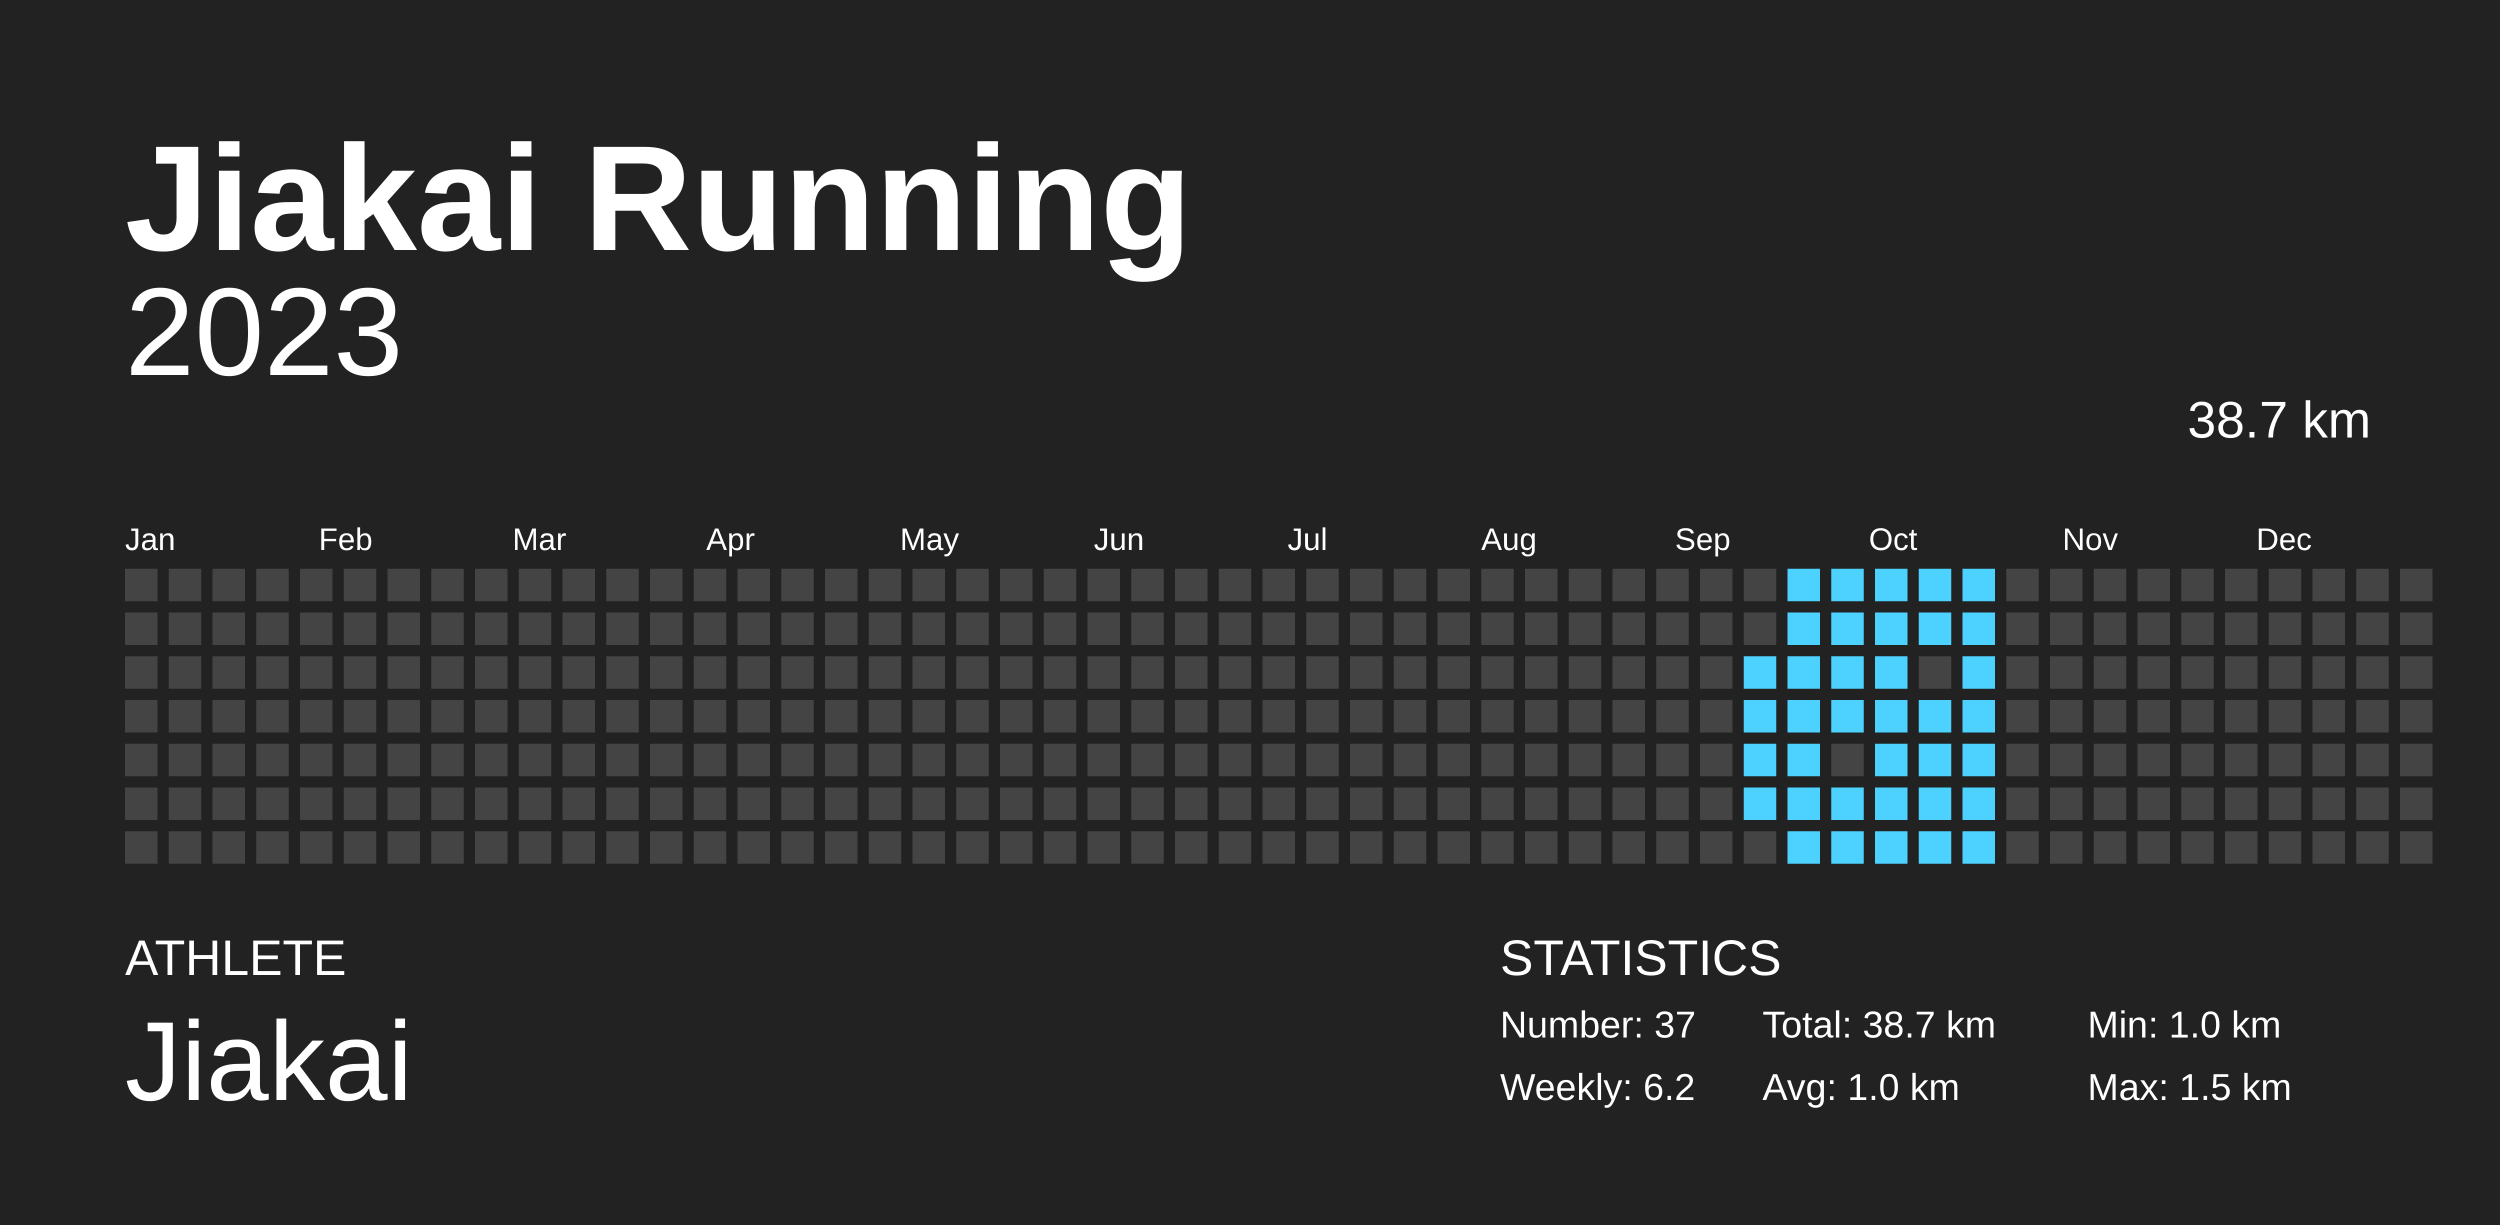
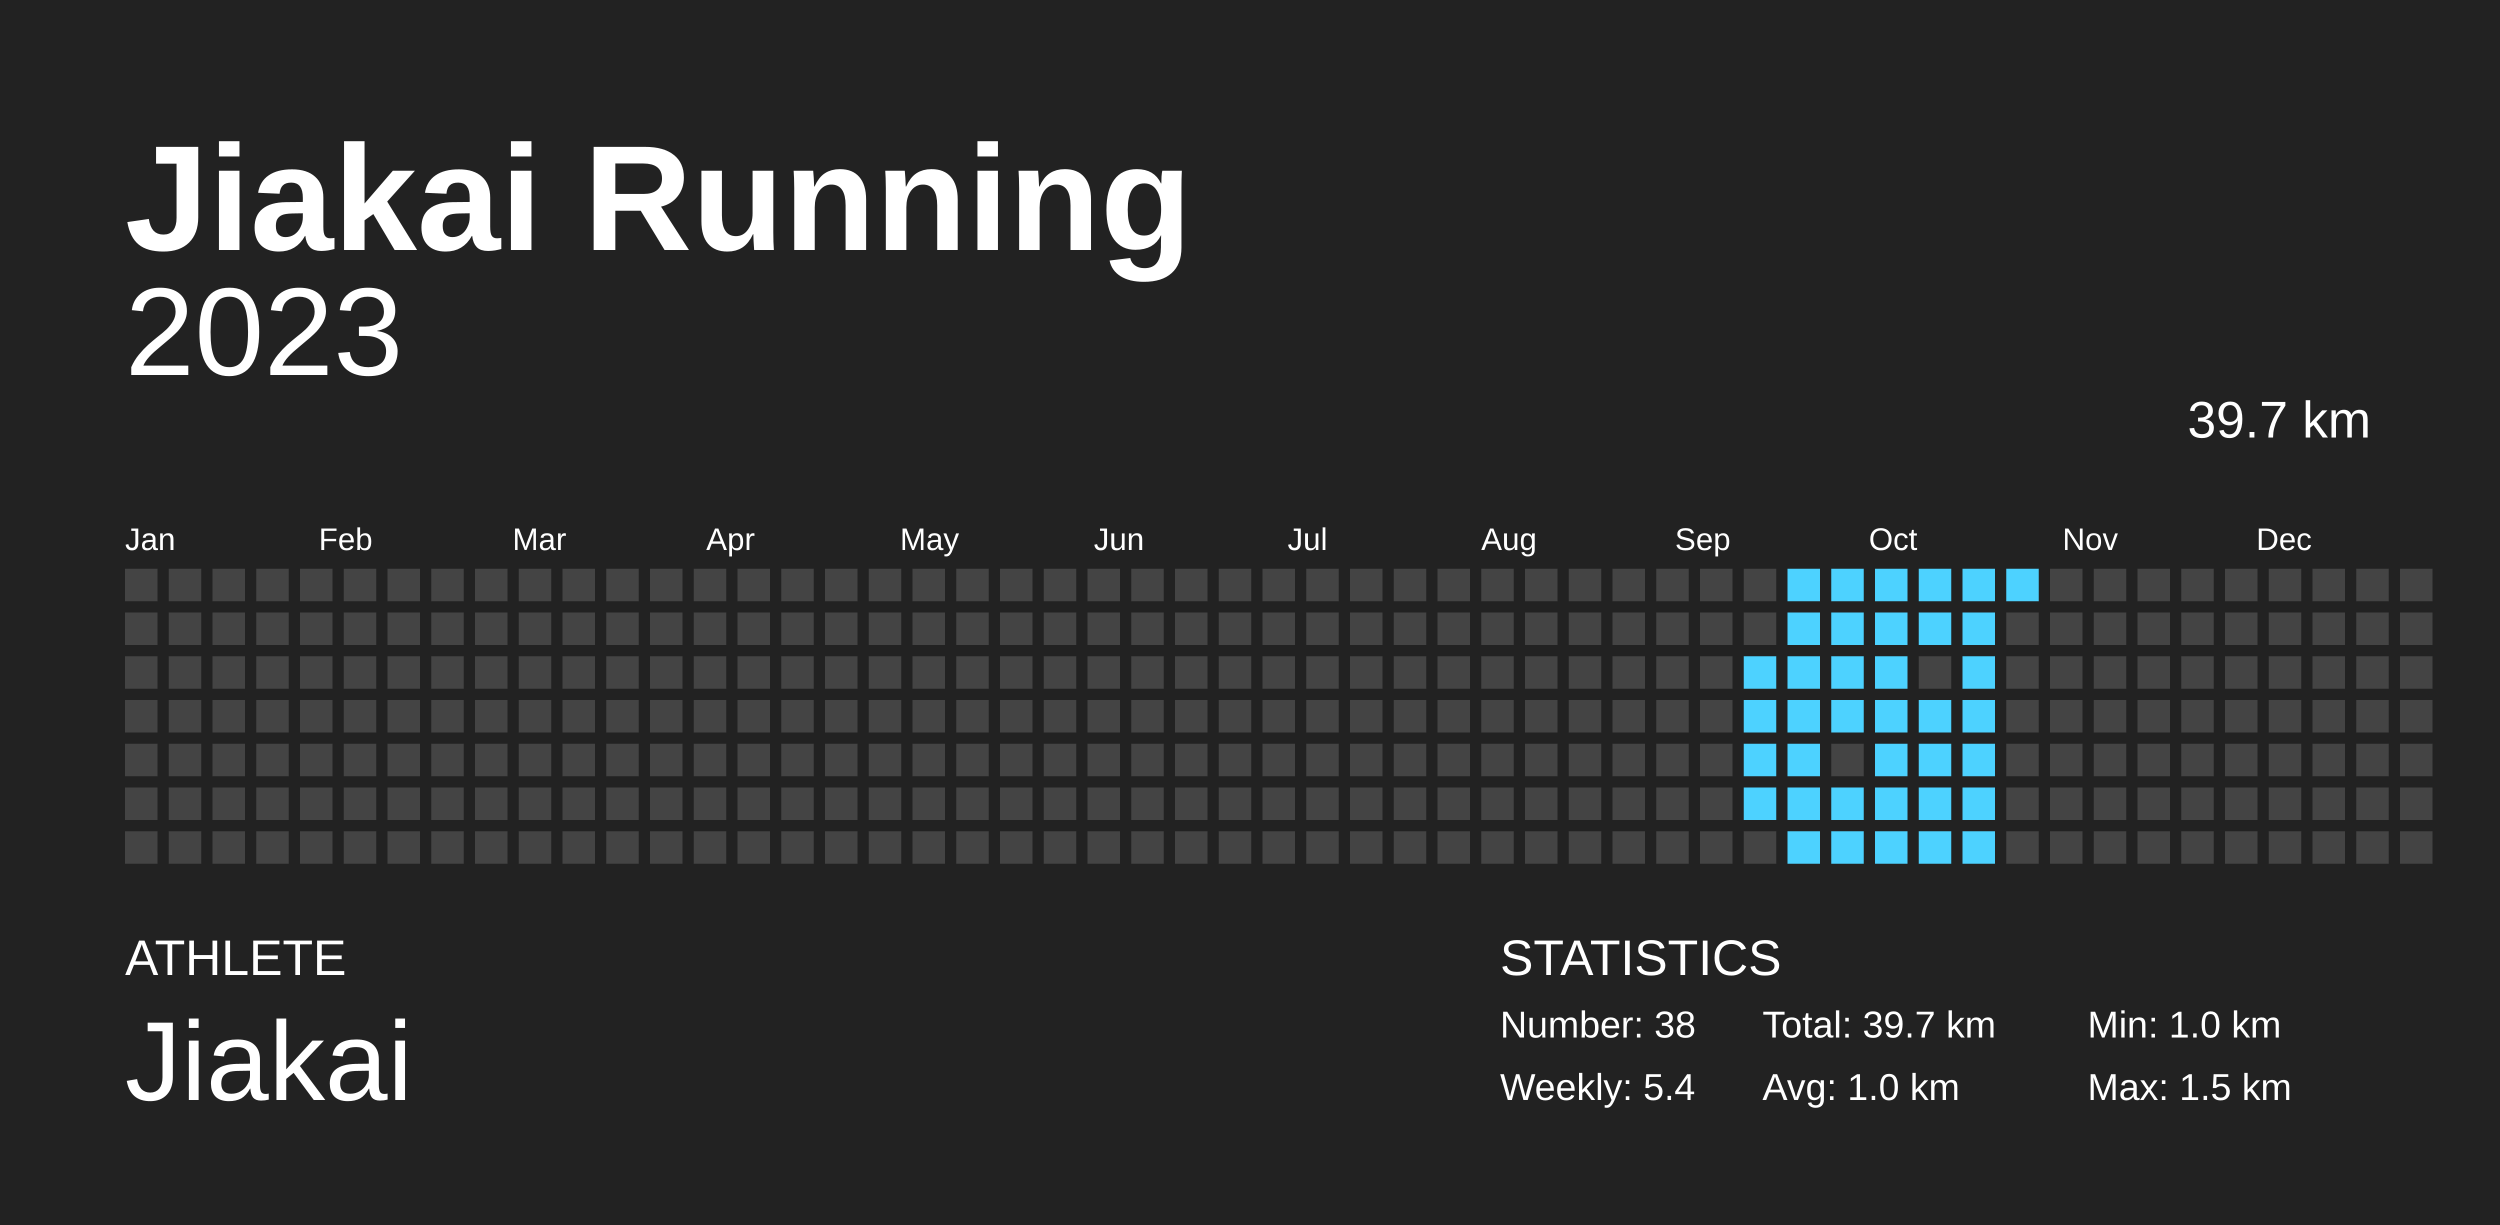
<svg xmlns="http://www.w3.org/2000/svg" baseProfile="full" height="98mm" version="1.1" viewBox="0,0,200,98" width="200mm">
  <defs />
  <rect fill="#222222" height="98" width="200" x="0" y="0" />
  <text fill="#FFFFFF" style="font-size:12px; font-family:Arial; font-weight:bold;" x="10" y="20">Jiakai Running</text>
  <text fill="#FFFFFF" style="font-size:4px; font-family:Arial" x="10" y="78">ATHLETE</text>
  <text fill="#FFFFFF" style="font-size:9px; font-family:Arial" x="10" y="88">Jiakai</text>
  <text fill="#FFFFFF" style="font-size:4px; font-family:Arial" x="120" y="78">STATISTICS</text>
-   <text fill="#FFFFFF" style="font-size:3px; font-family:Arial" x="120" y="83">Number: 37</text>
-   <text fill="#FFFFFF" style="font-size:3px; font-family:Arial" x="120" y="88">Weekly: 6.2</text>
-   <text fill="#FFFFFF" style="font-size:3px; font-family:Arial" x="141" y="83">Total: 38.7 km</text>
+   <text fill="#FFFFFF" style="font-size:3px; font-family:Arial" x="120" y="83">Number: 38</text>
+   <text fill="#FFFFFF" style="font-size:3px; font-family:Arial" x="120" y="88">Weekly: 5.4</text>
+   <text fill="#FFFFFF" style="font-size:3px; font-family:Arial" x="141" y="83">Total: 39.7 km</text>
  <text fill="#FFFFFF" style="font-size:3px; font-family:Arial" x="141" y="88">Avg: 1.0 km</text>
  <text fill="#FFFFFF" style="font-size:3px; font-family:Arial" x="167" y="83">Min: 1.0 km</text>
  <text fill="#FFFFFF" style="font-size:3px; font-family:Arial" x="167" y="88">Max: 1.5 km</text>
  <text alignment-baseline="hanging" fill="#FFFFFF" style="font-size:10.0px; font-family:Arial;" x="10" y="30">2023</text>
-   <text alignment-baseline="hanging" fill="#FFFFFF" style="font-size:4.125px; font-family:Arial;" x="175" y="35">38.7 km</text>
+   <text alignment-baseline="hanging" fill="#FFFFFF" style="font-size:4.125px; font-family:Arial;" x="175" y="35">39.7 km</text>
  <text fill="#FFFFFF" style="font-size:2.5px; font-family:Arial" x="10.0" y="44">Jan</text>
  <text fill="#FFFFFF" style="font-size:2.5px; font-family:Arial" x="25.5" y="44">Feb</text>
  <text fill="#FFFFFF" style="font-size:2.5px; font-family:Arial" x="41.0" y="44">Mar</text>
  <text fill="#FFFFFF" style="font-size:2.5px; font-family:Arial" x="56.5" y="44">Apr</text>
  <text fill="#FFFFFF" style="font-size:2.5px; font-family:Arial" x="72.0" y="44">May</text>
  <text fill="#FFFFFF" style="font-size:2.5px; font-family:Arial" x="87.5" y="44">Jun</text>
  <text fill="#FFFFFF" style="font-size:2.5px; font-family:Arial" x="103.0" y="44">Jul</text>
  <text fill="#FFFFFF" style="font-size:2.5px; font-family:Arial" x="118.5" y="44">Aug</text>
  <text fill="#FFFFFF" style="font-size:2.5px; font-family:Arial" x="134.0" y="44">Sep</text>
  <text fill="#FFFFFF" style="font-size:2.5px; font-family:Arial" x="149.5" y="44">Oct</text>
  <text fill="#FFFFFF" style="font-size:2.5px; font-family:Arial" x="165.0" y="44">Nov</text>
  <text fill="#FFFFFF" style="font-size:2.5px; font-family:Arial" x="180.5" y="44">Dec</text>
  <rect fill="#444444" height="2.6" width="2.6" x="10.0" y="45.5" />
  <rect fill="#444444" height="2.6" width="2.6" x="10.0" y="49.0" />
  <rect fill="#444444" height="2.6" width="2.6" x="10.0" y="52.5" />
  <rect fill="#444444" height="2.6" width="2.6" x="10.0" y="56.0" />
  <rect fill="#444444" height="2.6" width="2.6" x="10.0" y="59.5" />
  <rect fill="#444444" height="2.6" width="2.6" x="10.0" y="63.0" />
  <rect fill="#444444" height="2.6" width="2.6" x="10.0" y="66.5" />
  <rect fill="#444444" height="2.6" width="2.6" x="13.5" y="45.5" />
  <rect fill="#444444" height="2.6" width="2.6" x="13.5" y="49.0" />
  <rect fill="#444444" height="2.6" width="2.6" x="13.5" y="52.5" />
  <rect fill="#444444" height="2.6" width="2.6" x="13.5" y="56.0" />
  <rect fill="#444444" height="2.6" width="2.6" x="13.5" y="59.5" />
  <rect fill="#444444" height="2.6" width="2.6" x="13.5" y="63.0" />
  <rect fill="#444444" height="2.6" width="2.6" x="13.5" y="66.5" />
  <rect fill="#444444" height="2.6" width="2.6" x="17.0" y="45.5" />
  <rect fill="#444444" height="2.6" width="2.6" x="17.0" y="49.0" />
  <rect fill="#444444" height="2.6" width="2.6" x="17.0" y="52.5" />
  <rect fill="#444444" height="2.6" width="2.6" x="17.0" y="56.0" />
  <rect fill="#444444" height="2.6" width="2.6" x="17.0" y="59.5" />
  <rect fill="#444444" height="2.6" width="2.6" x="17.0" y="63.0" />
  <rect fill="#444444" height="2.6" width="2.6" x="17.0" y="66.5" />
  <rect fill="#444444" height="2.6" width="2.6" x="20.5" y="45.5" />
  <rect fill="#444444" height="2.6" width="2.6" x="20.5" y="49.0" />
  <rect fill="#444444" height="2.6" width="2.6" x="20.5" y="52.5" />
  <rect fill="#444444" height="2.6" width="2.6" x="20.5" y="56.0" />
  <rect fill="#444444" height="2.6" width="2.6" x="20.5" y="59.5" />
  <rect fill="#444444" height="2.6" width="2.6" x="20.5" y="63.0" />
  <rect fill="#444444" height="2.6" width="2.6" x="20.5" y="66.5" />
  <rect fill="#444444" height="2.6" width="2.6" x="24.0" y="45.5" />
  <rect fill="#444444" height="2.6" width="2.6" x="24.0" y="49.0" />
  <rect fill="#444444" height="2.6" width="2.6" x="24.0" y="52.5" />
  <rect fill="#444444" height="2.6" width="2.6" x="24.0" y="56.0" />
  <rect fill="#444444" height="2.6" width="2.6" x="24.0" y="59.5" />
  <rect fill="#444444" height="2.6" width="2.6" x="24.0" y="63.0" />
  <rect fill="#444444" height="2.6" width="2.6" x="24.0" y="66.5" />
  <rect fill="#444444" height="2.6" width="2.6" x="27.5" y="45.5" />
  <rect fill="#444444" height="2.6" width="2.6" x="27.5" y="49.0" />
  <rect fill="#444444" height="2.6" width="2.6" x="27.5" y="52.5" />
  <rect fill="#444444" height="2.6" width="2.6" x="27.5" y="56.0" />
  <rect fill="#444444" height="2.6" width="2.6" x="27.5" y="59.5" />
  <rect fill="#444444" height="2.6" width="2.6" x="27.5" y="63.0" />
  <rect fill="#444444" height="2.6" width="2.6" x="27.5" y="66.5" />
  <rect fill="#444444" height="2.6" width="2.6" x="31.0" y="45.5" />
  <rect fill="#444444" height="2.6" width="2.6" x="31.0" y="49.0" />
  <rect fill="#444444" height="2.6" width="2.6" x="31.0" y="52.5" />
  <rect fill="#444444" height="2.6" width="2.6" x="31.0" y="56.0" />
  <rect fill="#444444" height="2.6" width="2.6" x="31.0" y="59.5" />
  <rect fill="#444444" height="2.6" width="2.6" x="31.0" y="63.0" />
  <rect fill="#444444" height="2.6" width="2.6" x="31.0" y="66.5" />
  <rect fill="#444444" height="2.6" width="2.6" x="34.5" y="45.5" />
  <rect fill="#444444" height="2.6" width="2.6" x="34.5" y="49.0" />
  <rect fill="#444444" height="2.6" width="2.6" x="34.5" y="52.5" />
  <rect fill="#444444" height="2.6" width="2.6" x="34.5" y="56.0" />
  <rect fill="#444444" height="2.6" width="2.6" x="34.5" y="59.5" />
  <rect fill="#444444" height="2.6" width="2.6" x="34.5" y="63.0" />
  <rect fill="#444444" height="2.6" width="2.6" x="34.5" y="66.5" />
  <rect fill="#444444" height="2.6" width="2.6" x="38.0" y="45.5" />
  <rect fill="#444444" height="2.6" width="2.6" x="38.0" y="49.0" />
  <rect fill="#444444" height="2.6" width="2.6" x="38.0" y="52.5" />
  <rect fill="#444444" height="2.6" width="2.6" x="38.0" y="56.0" />
  <rect fill="#444444" height="2.6" width="2.6" x="38.0" y="59.5" />
  <rect fill="#444444" height="2.6" width="2.6" x="38.0" y="63.0" />
  <rect fill="#444444" height="2.6" width="2.6" x="38.0" y="66.5" />
  <rect fill="#444444" height="2.6" width="2.6" x="41.5" y="45.5" />
  <rect fill="#444444" height="2.6" width="2.6" x="41.5" y="49.0" />
  <rect fill="#444444" height="2.6" width="2.6" x="41.5" y="52.5" />
  <rect fill="#444444" height="2.6" width="2.6" x="41.5" y="56.0" />
  <rect fill="#444444" height="2.6" width="2.6" x="41.5" y="59.5" />
  <rect fill="#444444" height="2.6" width="2.6" x="41.5" y="63.0" />
  <rect fill="#444444" height="2.6" width="2.6" x="41.5" y="66.5" />
  <rect fill="#444444" height="2.6" width="2.6" x="45.0" y="45.5" />
  <rect fill="#444444" height="2.6" width="2.6" x="45.0" y="49.0" />
  <rect fill="#444444" height="2.6" width="2.6" x="45.0" y="52.5" />
  <rect fill="#444444" height="2.6" width="2.6" x="45.0" y="56.0" />
  <rect fill="#444444" height="2.6" width="2.6" x="45.0" y="59.5" />
  <rect fill="#444444" height="2.6" width="2.6" x="45.0" y="63.0" />
  <rect fill="#444444" height="2.6" width="2.6" x="45.0" y="66.5" />
  <rect fill="#444444" height="2.6" width="2.6" x="48.5" y="45.5" />
  <rect fill="#444444" height="2.6" width="2.6" x="48.5" y="49.0" />
  <rect fill="#444444" height="2.6" width="2.6" x="48.5" y="52.5" />
  <rect fill="#444444" height="2.6" width="2.6" x="48.5" y="56.0" />
  <rect fill="#444444" height="2.6" width="2.6" x="48.5" y="59.5" />
  <rect fill="#444444" height="2.6" width="2.6" x="48.5" y="63.0" />
  <rect fill="#444444" height="2.6" width="2.6" x="48.5" y="66.5" />
  <rect fill="#444444" height="2.6" width="2.6" x="52.0" y="45.5" />
  <rect fill="#444444" height="2.6" width="2.6" x="52.0" y="49.0" />
  <rect fill="#444444" height="2.6" width="2.6" x="52.0" y="52.5" />
  <rect fill="#444444" height="2.6" width="2.6" x="52.0" y="56.0" />
  <rect fill="#444444" height="2.6" width="2.6" x="52.0" y="59.5" />
  <rect fill="#444444" height="2.6" width="2.6" x="52.0" y="63.0" />
  <rect fill="#444444" height="2.6" width="2.6" x="52.0" y="66.5" />
  <rect fill="#444444" height="2.6" width="2.6" x="55.5" y="45.5" />
  <rect fill="#444444" height="2.6" width="2.6" x="55.5" y="49.0" />
  <rect fill="#444444" height="2.6" width="2.6" x="55.5" y="52.5" />
  <rect fill="#444444" height="2.6" width="2.6" x="55.5" y="56.0" />
  <rect fill="#444444" height="2.6" width="2.6" x="55.5" y="59.5" />
  <rect fill="#444444" height="2.6" width="2.6" x="55.5" y="63.0" />
  <rect fill="#444444" height="2.6" width="2.6" x="55.5" y="66.5" />
  <rect fill="#444444" height="2.6" width="2.6" x="59.0" y="45.5" />
  <rect fill="#444444" height="2.6" width="2.6" x="59.0" y="49.0" />
  <rect fill="#444444" height="2.6" width="2.6" x="59.0" y="52.5" />
  <rect fill="#444444" height="2.6" width="2.6" x="59.0" y="56.0" />
  <rect fill="#444444" height="2.6" width="2.6" x="59.0" y="59.5" />
  <rect fill="#444444" height="2.6" width="2.6" x="59.0" y="63.0" />
  <rect fill="#444444" height="2.6" width="2.6" x="59.0" y="66.5" />
  <rect fill="#444444" height="2.6" width="2.6" x="62.5" y="45.5" />
  <rect fill="#444444" height="2.6" width="2.6" x="62.5" y="49.0" />
  <rect fill="#444444" height="2.6" width="2.6" x="62.5" y="52.5" />
  <rect fill="#444444" height="2.6" width="2.6" x="62.5" y="56.0" />
  <rect fill="#444444" height="2.6" width="2.6" x="62.5" y="59.5" />
  <rect fill="#444444" height="2.6" width="2.6" x="62.5" y="63.0" />
  <rect fill="#444444" height="2.6" width="2.6" x="62.5" y="66.5" />
  <rect fill="#444444" height="2.6" width="2.6" x="66.0" y="45.5" />
  <rect fill="#444444" height="2.6" width="2.6" x="66.0" y="49.0" />
  <rect fill="#444444" height="2.6" width="2.6" x="66.0" y="52.5" />
  <rect fill="#444444" height="2.6" width="2.6" x="66.0" y="56.0" />
  <rect fill="#444444" height="2.6" width="2.6" x="66.0" y="59.5" />
  <rect fill="#444444" height="2.6" width="2.6" x="66.0" y="63.0" />
  <rect fill="#444444" height="2.6" width="2.6" x="66.0" y="66.5" />
  <rect fill="#444444" height="2.6" width="2.6" x="69.5" y="45.5" />
  <rect fill="#444444" height="2.6" width="2.6" x="69.5" y="49.0" />
  <rect fill="#444444" height="2.6" width="2.6" x="69.5" y="52.5" />
  <rect fill="#444444" height="2.6" width="2.6" x="69.5" y="56.0" />
  <rect fill="#444444" height="2.6" width="2.6" x="69.5" y="59.5" />
  <rect fill="#444444" height="2.6" width="2.6" x="69.5" y="63.0" />
  <rect fill="#444444" height="2.6" width="2.6" x="69.5" y="66.5" />
  <rect fill="#444444" height="2.6" width="2.6" x="73.0" y="45.5" />
  <rect fill="#444444" height="2.6" width="2.6" x="73.0" y="49.0" />
  <rect fill="#444444" height="2.6" width="2.6" x="73.0" y="52.5" />
  <rect fill="#444444" height="2.6" width="2.6" x="73.0" y="56.0" />
  <rect fill="#444444" height="2.6" width="2.6" x="73.0" y="59.5" />
  <rect fill="#444444" height="2.6" width="2.6" x="73.0" y="63.0" />
  <rect fill="#444444" height="2.6" width="2.6" x="73.0" y="66.5" />
  <rect fill="#444444" height="2.6" width="2.6" x="76.5" y="45.5" />
  <rect fill="#444444" height="2.6" width="2.6" x="76.5" y="49.0" />
  <rect fill="#444444" height="2.6" width="2.6" x="76.5" y="52.5" />
  <rect fill="#444444" height="2.6" width="2.6" x="76.5" y="56.0" />
  <rect fill="#444444" height="2.6" width="2.6" x="76.5" y="59.5" />
  <rect fill="#444444" height="2.6" width="2.6" x="76.5" y="63.0" />
  <rect fill="#444444" height="2.6" width="2.6" x="76.5" y="66.5" />
  <rect fill="#444444" height="2.6" width="2.6" x="80.0" y="45.5" />
  <rect fill="#444444" height="2.6" width="2.6" x="80.0" y="49.0" />
  <rect fill="#444444" height="2.6" width="2.6" x="80.0" y="52.5" />
  <rect fill="#444444" height="2.6" width="2.6" x="80.0" y="56.0" />
  <rect fill="#444444" height="2.6" width="2.6" x="80.0" y="59.5" />
  <rect fill="#444444" height="2.6" width="2.6" x="80.0" y="63.0" />
  <rect fill="#444444" height="2.6" width="2.6" x="80.0" y="66.5" />
  <rect fill="#444444" height="2.6" width="2.6" x="83.5" y="45.5" />
  <rect fill="#444444" height="2.6" width="2.6" x="83.5" y="49.0" />
  <rect fill="#444444" height="2.6" width="2.6" x="83.5" y="52.5" />
  <rect fill="#444444" height="2.6" width="2.6" x="83.5" y="56.0" />
  <rect fill="#444444" height="2.6" width="2.6" x="83.5" y="59.5" />
  <rect fill="#444444" height="2.6" width="2.6" x="83.5" y="63.0" />
  <rect fill="#444444" height="2.6" width="2.6" x="83.5" y="66.5" />
  <rect fill="#444444" height="2.6" width="2.6" x="87.0" y="45.5" />
  <rect fill="#444444" height="2.6" width="2.6" x="87.0" y="49.0" />
  <rect fill="#444444" height="2.6" width="2.6" x="87.0" y="52.5" />
  <rect fill="#444444" height="2.6" width="2.6" x="87.0" y="56.0" />
  <rect fill="#444444" height="2.6" width="2.6" x="87.0" y="59.5" />
  <rect fill="#444444" height="2.6" width="2.6" x="87.0" y="63.0" />
  <rect fill="#444444" height="2.6" width="2.6" x="87.0" y="66.5" />
  <rect fill="#444444" height="2.6" width="2.6" x="90.5" y="45.5" />
  <rect fill="#444444" height="2.6" width="2.6" x="90.5" y="49.0" />
  <rect fill="#444444" height="2.6" width="2.6" x="90.5" y="52.5" />
  <rect fill="#444444" height="2.6" width="2.6" x="90.5" y="56.0" />
  <rect fill="#444444" height="2.6" width="2.6" x="90.5" y="59.5" />
  <rect fill="#444444" height="2.6" width="2.6" x="90.5" y="63.0" />
  <rect fill="#444444" height="2.6" width="2.6" x="90.5" y="66.5" />
  <rect fill="#444444" height="2.6" width="2.6" x="94.0" y="45.5" />
  <rect fill="#444444" height="2.6" width="2.6" x="94.0" y="49.0" />
  <rect fill="#444444" height="2.6" width="2.6" x="94.0" y="52.5" />
  <rect fill="#444444" height="2.6" width="2.6" x="94.0" y="56.0" />
  <rect fill="#444444" height="2.6" width="2.6" x="94.0" y="59.5" />
  <rect fill="#444444" height="2.6" width="2.6" x="94.0" y="63.0" />
  <rect fill="#444444" height="2.6" width="2.6" x="94.0" y="66.5" />
  <rect fill="#444444" height="2.6" width="2.6" x="97.5" y="45.5" />
  <rect fill="#444444" height="2.6" width="2.6" x="97.5" y="49.0" />
  <rect fill="#444444" height="2.6" width="2.6" x="97.5" y="52.5" />
  <rect fill="#444444" height="2.6" width="2.6" x="97.5" y="56.0" />
  <rect fill="#444444" height="2.6" width="2.6" x="97.5" y="59.5" />
  <rect fill="#444444" height="2.6" width="2.6" x="97.5" y="63.0" />
  <rect fill="#444444" height="2.6" width="2.6" x="97.5" y="66.5" />
  <rect fill="#444444" height="2.6" width="2.6" x="101.0" y="45.5" />
  <rect fill="#444444" height="2.6" width="2.6" x="101.0" y="49.0" />
  <rect fill="#444444" height="2.6" width="2.6" x="101.0" y="52.5" />
  <rect fill="#444444" height="2.6" width="2.6" x="101.0" y="56.0" />
  <rect fill="#444444" height="2.6" width="2.6" x="101.0" y="59.5" />
  <rect fill="#444444" height="2.6" width="2.6" x="101.0" y="63.0" />
  <rect fill="#444444" height="2.6" width="2.6" x="101.0" y="66.5" />
  <rect fill="#444444" height="2.6" width="2.6" x="104.5" y="45.5" />
  <rect fill="#444444" height="2.6" width="2.6" x="104.5" y="49.0" />
  <rect fill="#444444" height="2.6" width="2.6" x="104.5" y="52.5" />
  <rect fill="#444444" height="2.6" width="2.6" x="104.5" y="56.0" />
  <rect fill="#444444" height="2.6" width="2.6" x="104.5" y="59.5" />
  <rect fill="#444444" height="2.6" width="2.6" x="104.5" y="63.0" />
  <rect fill="#444444" height="2.6" width="2.6" x="104.5" y="66.5" />
  <rect fill="#444444" height="2.6" width="2.6" x="108.0" y="45.5" />
  <rect fill="#444444" height="2.6" width="2.6" x="108.0" y="49.0" />
  <rect fill="#444444" height="2.6" width="2.6" x="108.0" y="52.5" />
  <rect fill="#444444" height="2.6" width="2.6" x="108.0" y="56.0" />
  <rect fill="#444444" height="2.6" width="2.6" x="108.0" y="59.5" />
  <rect fill="#444444" height="2.6" width="2.6" x="108.0" y="63.0" />
  <rect fill="#444444" height="2.6" width="2.6" x="108.0" y="66.5" />
  <rect fill="#444444" height="2.6" width="2.6" x="111.5" y="45.5" />
  <rect fill="#444444" height="2.6" width="2.6" x="111.5" y="49.0" />
  <rect fill="#444444" height="2.6" width="2.6" x="111.5" y="52.5" />
  <rect fill="#444444" height="2.6" width="2.6" x="111.5" y="56.0" />
  <rect fill="#444444" height="2.6" width="2.6" x="111.5" y="59.5" />
  <rect fill="#444444" height="2.6" width="2.6" x="111.5" y="63.0" />
  <rect fill="#444444" height="2.6" width="2.6" x="111.5" y="66.5" />
  <rect fill="#444444" height="2.6" width="2.6" x="115.0" y="45.5" />
  <rect fill="#444444" height="2.6" width="2.6" x="115.0" y="49.0" />
  <rect fill="#444444" height="2.6" width="2.6" x="115.0" y="52.5" />
  <rect fill="#444444" height="2.6" width="2.6" x="115.0" y="56.0" />
  <rect fill="#444444" height="2.6" width="2.6" x="115.0" y="59.5" />
  <rect fill="#444444" height="2.6" width="2.6" x="115.0" y="63.0" />
  <rect fill="#444444" height="2.6" width="2.6" x="115.0" y="66.5" />
  <rect fill="#444444" height="2.6" width="2.6" x="118.5" y="45.5" />
  <rect fill="#444444" height="2.6" width="2.6" x="118.5" y="49.0" />
  <rect fill="#444444" height="2.6" width="2.6" x="118.5" y="52.5" />
  <rect fill="#444444" height="2.6" width="2.6" x="118.5" y="56.0" />
  <rect fill="#444444" height="2.6" width="2.6" x="118.5" y="59.5" />
  <rect fill="#444444" height="2.6" width="2.6" x="118.5" y="63.0" />
  <rect fill="#444444" height="2.6" width="2.6" x="118.5" y="66.5" />
  <rect fill="#444444" height="2.6" width="2.6" x="122.0" y="45.5" />
  <rect fill="#444444" height="2.6" width="2.6" x="122.0" y="49.0" />
  <rect fill="#444444" height="2.6" width="2.6" x="122.0" y="52.5" />
  <rect fill="#444444" height="2.6" width="2.6" x="122.0" y="56.0" />
  <rect fill="#444444" height="2.6" width="2.6" x="122.0" y="59.5" />
  <rect fill="#444444" height="2.6" width="2.6" x="122.0" y="63.0" />
  <rect fill="#444444" height="2.6" width="2.6" x="122.0" y="66.5" />
  <rect fill="#444444" height="2.6" width="2.6" x="125.5" y="45.5" />
  <rect fill="#444444" height="2.6" width="2.6" x="125.5" y="49.0" />
  <rect fill="#444444" height="2.6" width="2.6" x="125.5" y="52.5" />
  <rect fill="#444444" height="2.6" width="2.6" x="125.5" y="56.0" />
  <rect fill="#444444" height="2.6" width="2.6" x="125.5" y="59.5" />
  <rect fill="#444444" height="2.6" width="2.6" x="125.5" y="63.0" />
  <rect fill="#444444" height="2.6" width="2.6" x="125.5" y="66.5" />
  <rect fill="#444444" height="2.6" width="2.6" x="129.0" y="45.5" />
  <rect fill="#444444" height="2.6" width="2.6" x="129.0" y="49.0" />
  <rect fill="#444444" height="2.6" width="2.6" x="129.0" y="52.5" />
  <rect fill="#444444" height="2.6" width="2.6" x="129.0" y="56.0" />
  <rect fill="#444444" height="2.6" width="2.6" x="129.0" y="59.5" />
  <rect fill="#444444" height="2.6" width="2.6" x="129.0" y="63.0" />
  <rect fill="#444444" height="2.6" width="2.6" x="129.0" y="66.5" />
  <rect fill="#444444" height="2.6" width="2.6" x="132.5" y="45.5" />
  <rect fill="#444444" height="2.6" width="2.6" x="132.5" y="49.0" />
  <rect fill="#444444" height="2.6" width="2.6" x="132.5" y="52.5" />
  <rect fill="#444444" height="2.6" width="2.6" x="132.5" y="56.0" />
  <rect fill="#444444" height="2.6" width="2.6" x="132.5" y="59.5" />
  <rect fill="#444444" height="2.6" width="2.6" x="132.5" y="63.0" />
  <rect fill="#444444" height="2.6" width="2.6" x="132.5" y="66.5" />
  <rect fill="#444444" height="2.6" width="2.6" x="136.0" y="45.5" />
  <rect fill="#444444" height="2.6" width="2.6" x="136.0" y="49.0" />
  <rect fill="#444444" height="2.6" width="2.6" x="136.0" y="52.5" />
  <rect fill="#444444" height="2.6" width="2.6" x="136.0" y="56.0" />
  <rect fill="#444444" height="2.6" width="2.6" x="136.0" y="59.5" />
  <rect fill="#444444" height="2.6" width="2.6" x="136.0" y="63.0" />
  <rect fill="#444444" height="2.6" width="2.6" x="136.0" y="66.5" />
  <rect fill="#444444" height="2.6" width="2.6" x="139.5" y="45.5" />
  <rect fill="#444444" height="2.6" width="2.6" x="139.5" y="49.0" />
  <rect fill="#4dd2ff" height="2.6" width="2.6" x="139.5" y="52.5" />
  <rect fill="#4dd2ff" height="2.6" width="2.6" x="139.5" y="56.0" />
  <rect fill="#4dd2ff" height="2.6" width="2.6" x="139.5" y="59.5" />
  <rect fill="#4dd2ff" height="2.6" width="2.6" x="139.5" y="63.0" />
  <rect fill="#444444" height="2.6" width="2.6" x="139.5" y="66.5" />
  <rect fill="#4dd2ff" height="2.6" width="2.6" x="143.0" y="45.5" />
  <rect fill="#4dd2ff" height="2.6" width="2.6" x="143.0" y="49.0" />
  <rect fill="#4dd2ff" height="2.6" width="2.6" x="143.0" y="52.5" />
  <rect fill="#4dd2ff" height="2.6" width="2.6" x="143.0" y="56.0" />
  <rect fill="#4dd2ff" height="2.6" width="2.6" x="143.0" y="59.5" />
  <rect fill="#4dd2ff" height="2.6" width="2.6" x="143.0" y="63.0" />
  <rect fill="#4dd2ff" height="2.6" width="2.6" x="143.0" y="66.5" />
  <rect fill="#4dd2ff" height="2.6" width="2.6" x="146.5" y="45.5" />
  <rect fill="#4dd2ff" height="2.6" width="2.6" x="146.5" y="49.0" />
  <rect fill="#4dd2ff" height="2.6" width="2.6" x="146.5" y="52.5" />
  <rect fill="#4dd2ff" height="2.6" width="2.6" x="146.5" y="56.0" />
  <rect fill="#444444" height="2.6" width="2.6" x="146.5" y="59.5" />
  <rect fill="#4dd2ff" height="2.6" width="2.6" x="146.5" y="63.0" />
  <rect fill="#4dd2ff" height="2.6" width="2.6" x="146.5" y="66.5" />
  <rect fill="#4dd2ff" height="2.6" width="2.6" x="150.0" y="45.5" />
  <rect fill="#4dd2ff" height="2.6" width="2.6" x="150.0" y="49.0" />
  <rect fill="#4dd2ff" height="2.6" width="2.6" x="150.0" y="52.5" />
  <rect fill="#4dd2ff" height="2.6" width="2.6" x="150.0" y="56.0" />
  <rect fill="#4dd2ff" height="2.6" width="2.6" x="150.0" y="59.5" />
  <rect fill="#4dd2ff" height="2.6" width="2.6" x="150.0" y="63.0" />
  <rect fill="#4dd2ff" height="2.6" width="2.6" x="150.0" y="66.5" />
  <rect fill="#4dd2ff" height="2.6" width="2.6" x="153.5" y="45.5" />
  <rect fill="#4dd2ff" height="2.6" width="2.6" x="153.5" y="49.0" />
  <rect fill="#444444" height="2.6" width="2.6" x="153.5" y="52.5" />
  <rect fill="#4dd2ff" height="2.6" width="2.6" x="153.5" y="56.0" />
  <rect fill="#4dd2ff" height="2.6" width="2.6" x="153.5" y="59.5" />
  <rect fill="#4dd2ff" height="2.6" width="2.6" x="153.5" y="63.0" />
  <rect fill="#4dd2ff" height="2.6" width="2.6" x="153.5" y="66.5" />
  <rect fill="#4dd2ff" height="2.6" width="2.6" x="157.0" y="45.5" />
  <rect fill="#4dd2ff" height="2.6" width="2.6" x="157.0" y="49.0" />
  <rect fill="#4dd2ff" height="2.6" width="2.6" x="157.0" y="52.5" />
  <rect fill="#4dd2ff" height="2.6" width="2.6" x="157.0" y="56.0" />
  <rect fill="#4dd2ff" height="2.6" width="2.6" x="157.0" y="59.5" />
  <rect fill="#4dd2ff" height="2.6" width="2.6" x="157.0" y="63.0" />
  <rect fill="#4dd2ff" height="2.6" width="2.6" x="157.0" y="66.5" />
-   <rect fill="#444444" height="2.6" width="2.6" x="160.5" y="45.5" />
+   <rect fill="#4dd2ff" height="2.6" width="2.6" x="160.5" y="45.5" />
  <rect fill="#444444" height="2.6" width="2.6" x="160.5" y="49.0" />
  <rect fill="#444444" height="2.6" width="2.6" x="160.5" y="52.5" />
  <rect fill="#444444" height="2.6" width="2.6" x="160.5" y="56.0" />
  <rect fill="#444444" height="2.6" width="2.6" x="160.5" y="59.5" />
  <rect fill="#444444" height="2.6" width="2.6" x="160.5" y="63.0" />
  <rect fill="#444444" height="2.6" width="2.6" x="160.5" y="66.5" />
  <rect fill="#444444" height="2.6" width="2.6" x="164.0" y="45.5" />
  <rect fill="#444444" height="2.6" width="2.6" x="164.0" y="49.0" />
  <rect fill="#444444" height="2.6" width="2.6" x="164.0" y="52.5" />
  <rect fill="#444444" height="2.6" width="2.6" x="164.0" y="56.0" />
  <rect fill="#444444" height="2.6" width="2.6" x="164.0" y="59.5" />
  <rect fill="#444444" height="2.6" width="2.6" x="164.0" y="63.0" />
  <rect fill="#444444" height="2.6" width="2.6" x="164.0" y="66.5" />
  <rect fill="#444444" height="2.6" width="2.6" x="167.5" y="45.5" />
  <rect fill="#444444" height="2.6" width="2.6" x="167.5" y="49.0" />
  <rect fill="#444444" height="2.6" width="2.6" x="167.5" y="52.5" />
  <rect fill="#444444" height="2.6" width="2.6" x="167.5" y="56.0" />
  <rect fill="#444444" height="2.6" width="2.6" x="167.5" y="59.5" />
  <rect fill="#444444" height="2.6" width="2.6" x="167.5" y="63.0" />
  <rect fill="#444444" height="2.6" width="2.6" x="167.5" y="66.5" />
  <rect fill="#444444" height="2.6" width="2.6" x="171.0" y="45.5" />
  <rect fill="#444444" height="2.6" width="2.6" x="171.0" y="49.0" />
  <rect fill="#444444" height="2.6" width="2.6" x="171.0" y="52.5" />
  <rect fill="#444444" height="2.6" width="2.6" x="171.0" y="56.0" />
  <rect fill="#444444" height="2.6" width="2.6" x="171.0" y="59.5" />
  <rect fill="#444444" height="2.6" width="2.6" x="171.0" y="63.0" />
  <rect fill="#444444" height="2.6" width="2.6" x="171.0" y="66.5" />
  <rect fill="#444444" height="2.6" width="2.6" x="174.5" y="45.5" />
  <rect fill="#444444" height="2.6" width="2.6" x="174.5" y="49.0" />
  <rect fill="#444444" height="2.6" width="2.6" x="174.5" y="52.5" />
  <rect fill="#444444" height="2.6" width="2.6" x="174.5" y="56.0" />
  <rect fill="#444444" height="2.6" width="2.6" x="174.5" y="59.5" />
  <rect fill="#444444" height="2.6" width="2.6" x="174.5" y="63.0" />
  <rect fill="#444444" height="2.6" width="2.6" x="174.5" y="66.5" />
  <rect fill="#444444" height="2.6" width="2.6" x="178.0" y="45.5" />
  <rect fill="#444444" height="2.6" width="2.6" x="178.0" y="49.0" />
  <rect fill="#444444" height="2.6" width="2.6" x="178.0" y="52.5" />
  <rect fill="#444444" height="2.6" width="2.6" x="178.0" y="56.0" />
  <rect fill="#444444" height="2.6" width="2.6" x="178.0" y="59.5" />
  <rect fill="#444444" height="2.6" width="2.6" x="178.0" y="63.0" />
  <rect fill="#444444" height="2.6" width="2.6" x="178.0" y="66.5" />
  <rect fill="#444444" height="2.6" width="2.6" x="181.5" y="45.5" />
  <rect fill="#444444" height="2.6" width="2.6" x="181.5" y="49.0" />
  <rect fill="#444444" height="2.6" width="2.6" x="181.5" y="52.5" />
  <rect fill="#444444" height="2.6" width="2.6" x="181.5" y="56.0" />
  <rect fill="#444444" height="2.6" width="2.6" x="181.5" y="59.5" />
  <rect fill="#444444" height="2.6" width="2.6" x="181.5" y="63.0" />
  <rect fill="#444444" height="2.6" width="2.6" x="181.5" y="66.5" />
  <rect fill="#444444" height="2.6" width="2.6" x="185.0" y="45.5" />
  <rect fill="#444444" height="2.6" width="2.6" x="185.0" y="49.0" />
  <rect fill="#444444" height="2.6" width="2.6" x="185.0" y="52.5" />
  <rect fill="#444444" height="2.6" width="2.6" x="185.0" y="56.0" />
  <rect fill="#444444" height="2.6" width="2.6" x="185.0" y="59.5" />
  <rect fill="#444444" height="2.6" width="2.6" x="185.0" y="63.0" />
  <rect fill="#444444" height="2.6" width="2.6" x="185.0" y="66.5" />
  <rect fill="#444444" height="2.6" width="2.6" x="188.5" y="45.5" />
  <rect fill="#444444" height="2.6" width="2.6" x="188.5" y="49.0" />
  <rect fill="#444444" height="2.6" width="2.6" x="188.5" y="52.5" />
  <rect fill="#444444" height="2.6" width="2.6" x="188.5" y="56.0" />
  <rect fill="#444444" height="2.6" width="2.6" x="188.5" y="59.5" />
  <rect fill="#444444" height="2.6" width="2.6" x="188.5" y="63.0" />
  <rect fill="#444444" height="2.6" width="2.6" x="188.5" y="66.5" />
  <rect fill="#444444" height="2.6" width="2.6" x="192.0" y="45.5" />
  <rect fill="#444444" height="2.6" width="2.6" x="192.0" y="49.0" />
  <rect fill="#444444" height="2.6" width="2.6" x="192.0" y="52.5" />
  <rect fill="#444444" height="2.6" width="2.6" x="192.0" y="56.0" />
  <rect fill="#444444" height="2.6" width="2.6" x="192.0" y="59.5" />
  <rect fill="#444444" height="2.6" width="2.6" x="192.0" y="63.0" />
  <rect fill="#444444" height="2.6" width="2.6" x="192.0" y="66.5" />
</svg>
